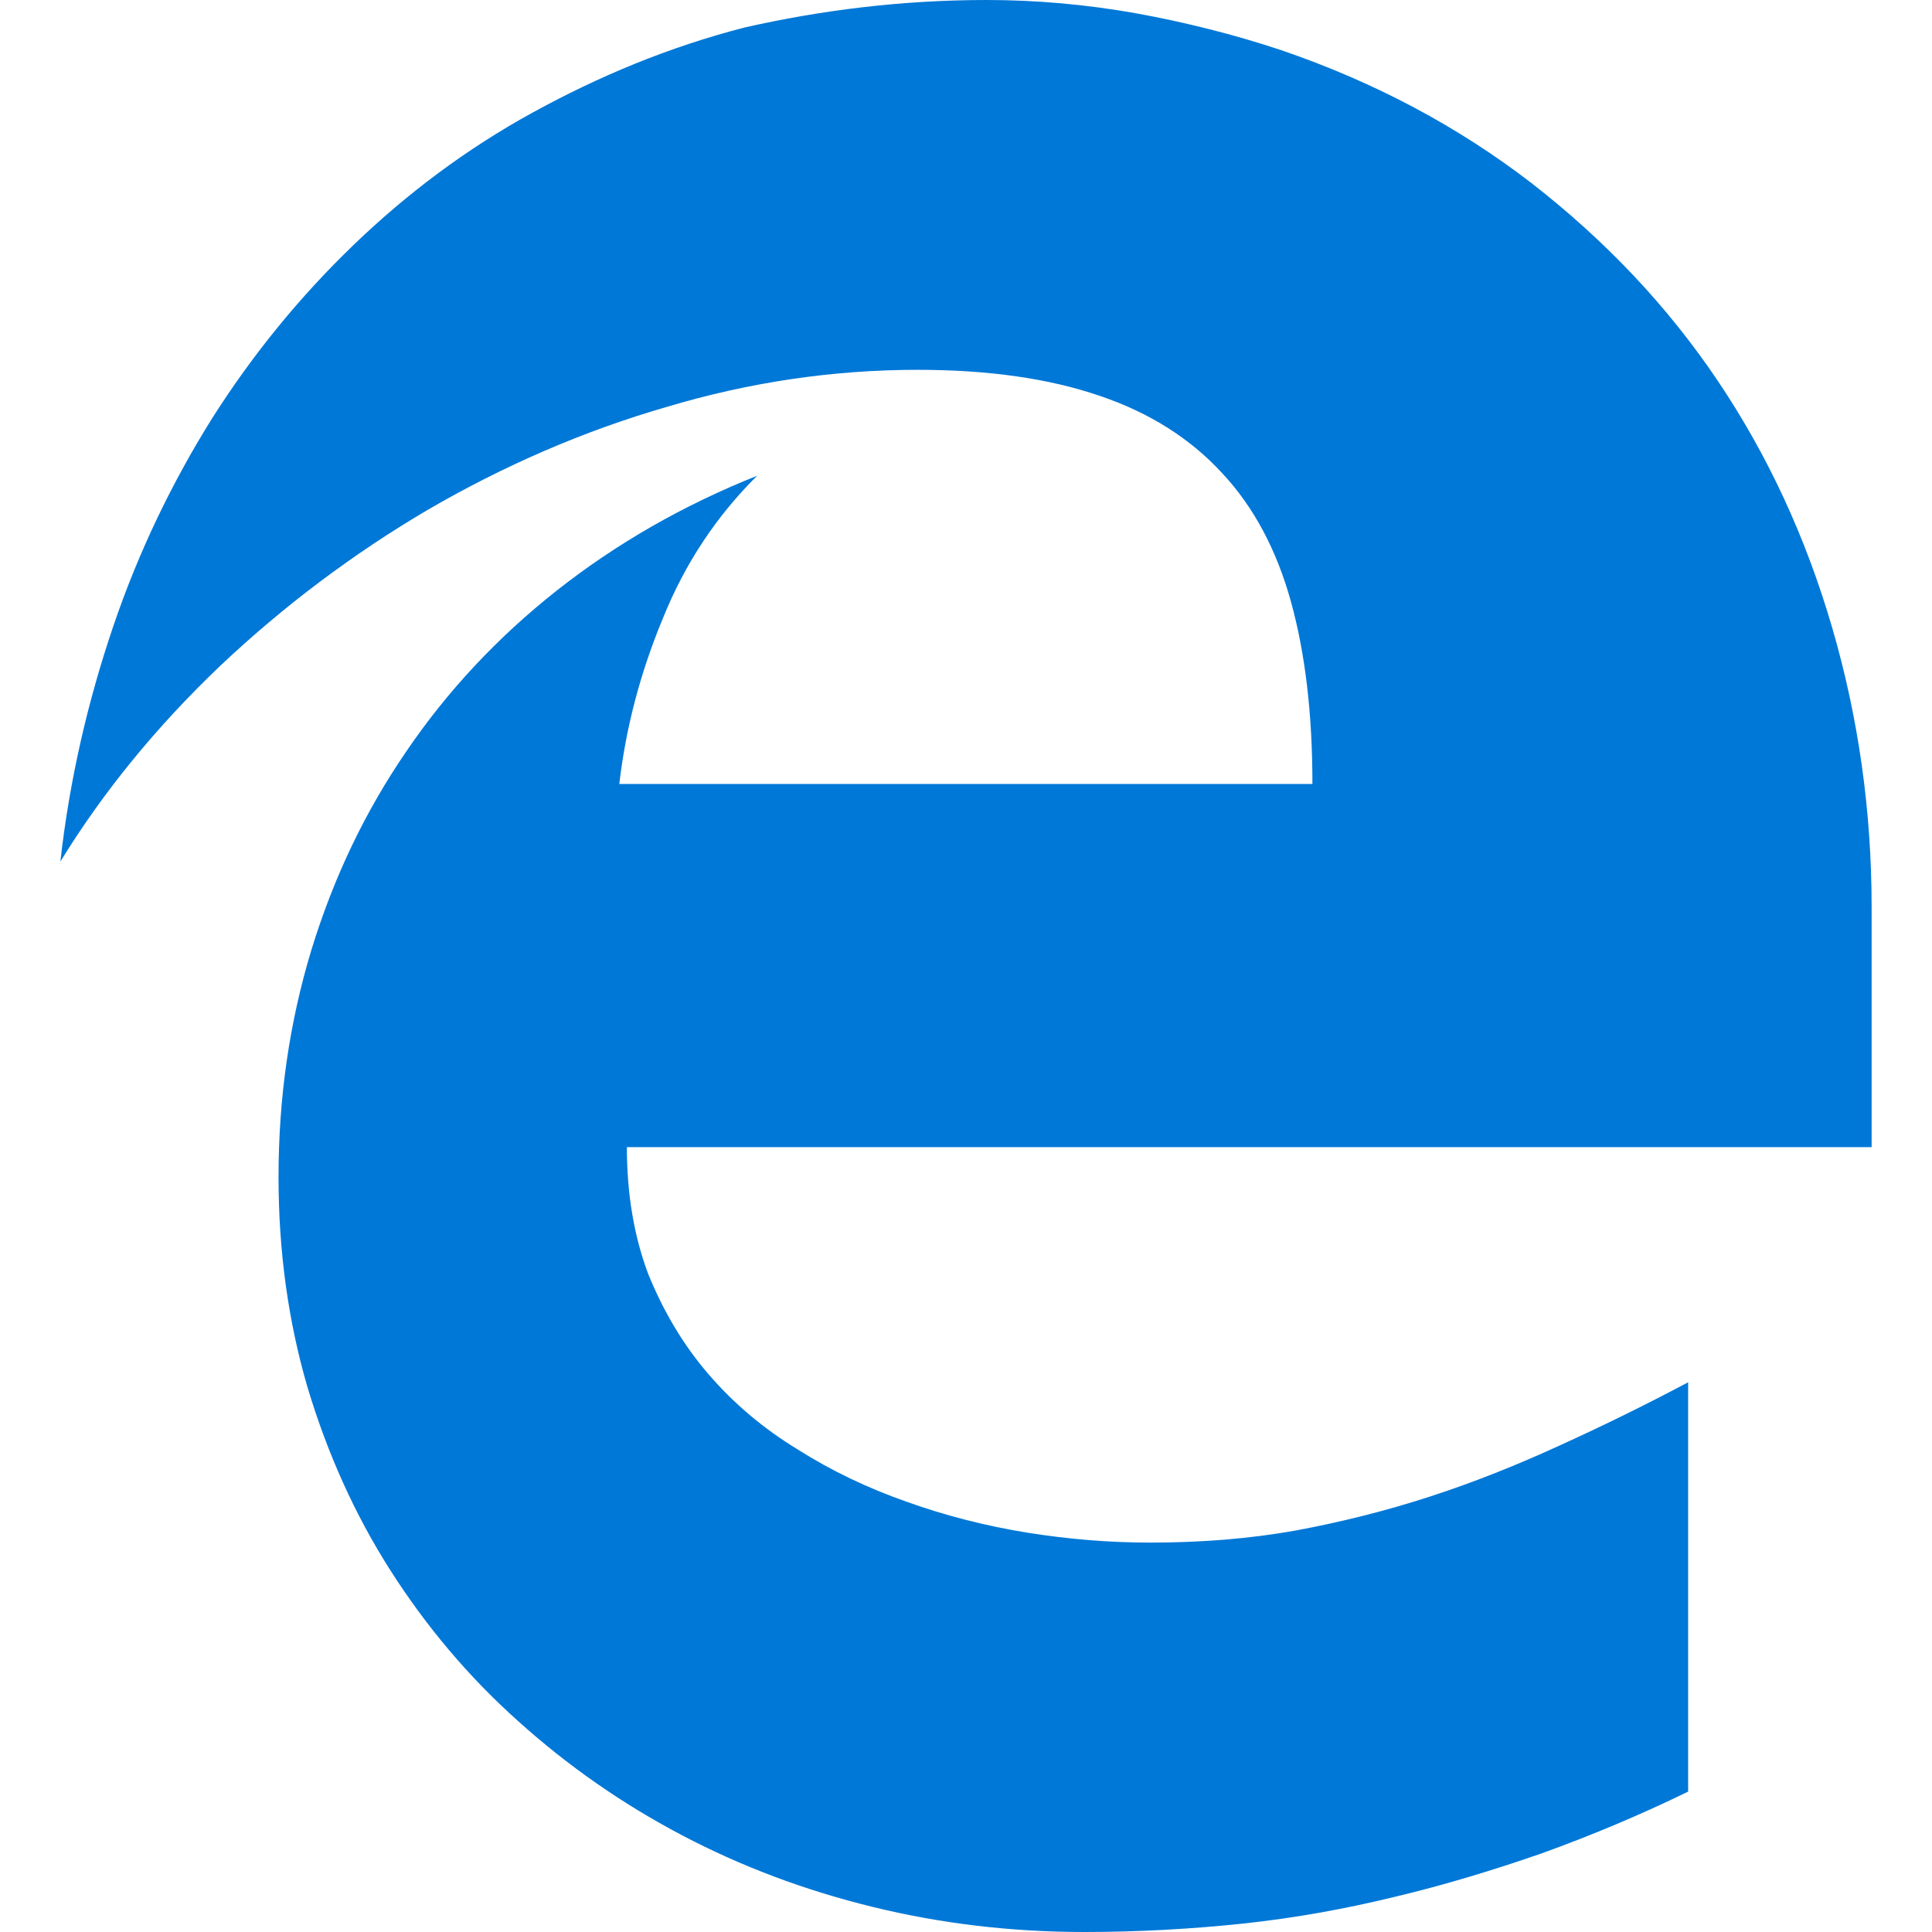
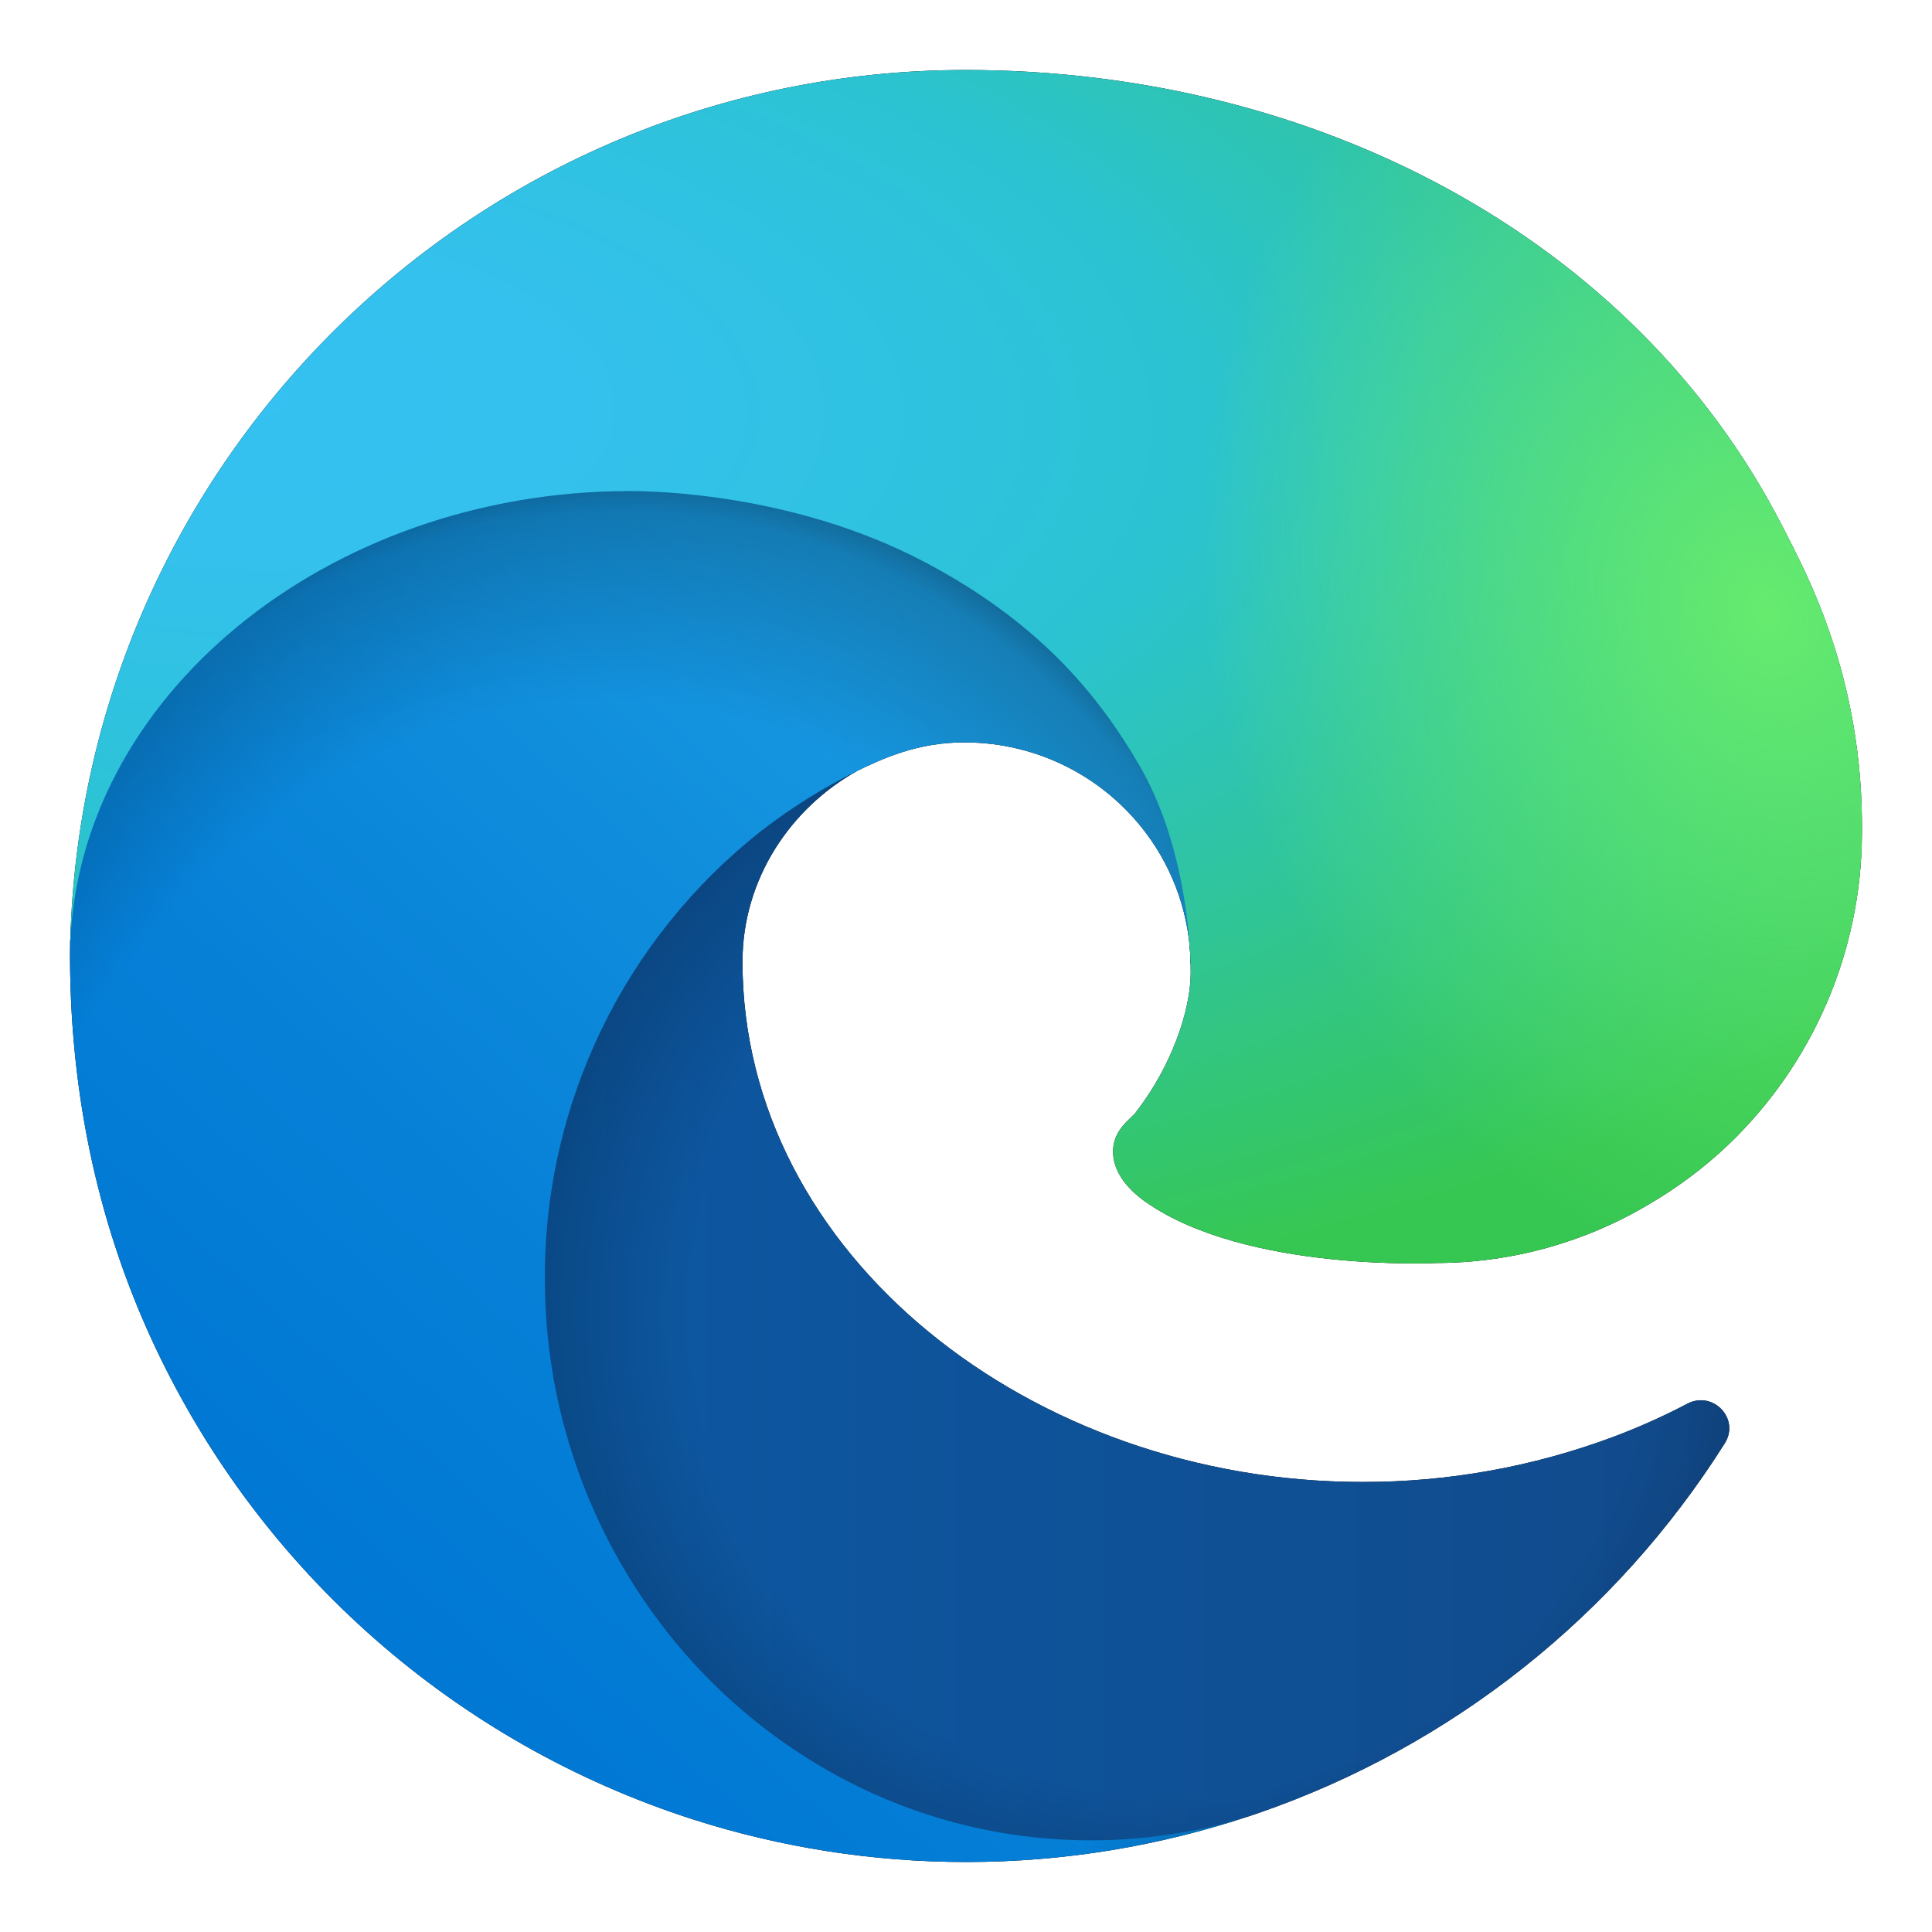
- <svg xmlns="http://www.w3.org/2000/svg" width="36" height="36" viewBox="0 0 36 36" fill="none">
-   <path d="M11.681 21.375C11.681 22.241 11.812 23.029 12.078 23.738C12.362 24.435 12.73 25.059 13.201 25.605C13.671 26.151 14.221 26.617 14.868 27.011C15.491 27.405 16.172 27.731 16.897 27.984C17.617 28.243 18.371 28.434 19.137 28.558C19.913 28.682 20.668 28.744 21.433 28.744C22.397 28.744 23.292 28.671 24.143 28.519C24.993 28.361 25.821 28.153 26.637 27.889C27.454 27.624 28.242 27.309 29.03 26.949C29.824 26.589 30.629 26.196 31.456 25.757V33.384C30.532 33.834 29.625 34.211 28.718 34.538C27.811 34.852 26.904 35.128 25.98 35.347C25.056 35.572 24.12 35.741 23.162 35.843C22.204 35.944 21.223 36 20.203 36C18.842 36 17.527 35.843 16.262 35.533C14.998 35.224 13.813 34.779 12.702 34.194C11.591 33.609 10.576 32.901 9.652 32.068C8.722 31.236 7.934 30.296 7.271 29.256C6.607 28.215 6.097 27.073 5.729 25.847C5.371 24.621 5.19 23.316 5.19 21.932C5.19 20.453 5.394 19.046 5.802 17.702C6.216 16.352 6.8 15.126 7.571 14.001C8.336 12.876 9.272 11.874 10.377 11.002C11.483 10.131 12.725 9.416 14.108 8.865C13.354 9.613 12.764 10.496 12.35 11.526C11.925 12.549 11.659 13.579 11.54 14.608H24.455C24.455 13.314 24.324 12.189 24.058 11.222C23.791 10.254 23.366 9.45 22.771 8.814C22.181 8.173 21.422 7.689 20.486 7.374C19.551 7.054 18.422 6.891 17.101 6.891C15.542 6.891 13.983 7.116 12.424 7.582C10.865 8.033 9.385 8.679 7.979 9.495C6.573 10.322 5.281 11.295 4.101 12.409C2.922 13.534 1.93 14.743 1.125 16.054C1.295 14.535 1.635 13.072 2.106 11.683C2.576 10.294 3.2 9 3.948 7.802C4.697 6.621 5.575 5.541 6.579 4.573C7.582 3.606 8.694 2.773 9.924 2.098C11.154 1.423 12.458 0.877 13.876 0.512C15.293 0.191 16.801 0 18.388 0C19.318 0 20.242 0.084 21.166 0.247C22.09 0.416 22.992 0.641 23.871 0.934C25.617 1.53 27.176 2.362 28.548 3.42C29.92 4.489 31.071 5.704 32.006 7.093C32.942 8.482 33.65 10.018 34.138 11.689C34.626 13.359 34.875 15.098 34.875 16.903V21.375H11.681V21.375Z" fill="#0078D7" />
+ <svg xmlns="http://www.w3.org/2000/svg" xmlns:xlink="http://www.w3.org/1999/xlink" viewBox="0 0 27600 27600">
+   <linearGradient id="a" gradientUnits="userSpaceOnUse" />
+   <linearGradient id="b" x1="6870" x2="24704" y1="18705" y2="18705" xlink:href="#a">
+     <stop offset="0" stop-color="#0c59a4" />
+     <stop offset="1" stop-color="#114a8b" />
+   </linearGradient>
+   <linearGradient id="c" x1="16272" x2="5133" y1="10968" y2="23102" xlink:href="#a">
+     <stop offset="0" stop-color="#1b9de2" />
+     <stop offset=".16" stop-color="#1595df" />
+     <stop offset=".67" stop-color="#0680d7" />
+     <stop offset="1" stop-color="#0078d4" />
+   </linearGradient>
+   <radialGradient id="d" cx="16720" cy="18747" r="9538" xlink:href="#a">
+     <stop offset=".72" stop-opacity="0" />
+     <stop offset=".95" stop-opacity=".53" />
+     <stop offset="1" />
+   </radialGradient>
+   <radialGradient id="e" cx="7130" cy="19866" r="14324" gradientTransform="matrix(.14843 -.98892 .79688 .1196 -8759 25542)" xlink:href="#a">
+     <stop offset=".76" stop-opacity="0" />
+     <stop offset=".95" stop-opacity=".5" />
+     <stop offset="1" />
+   </radialGradient>
+   <radialGradient id="f" cx="2523" cy="4680" r="20243" gradientTransform="matrix(-.03715 .99931 -2.12836 -.07913 13579 3530)" xlink:href="#a">
+     <stop offset="0" stop-color="#35c1f1" />
+     <stop offset=".11" stop-color="#34c1ed" />
+     <stop offset=".23" stop-color="#2fc2df" />
+     <stop offset=".31" stop-color="#2bc3d2" />
+     <stop offset=".67" stop-color="#36c752" />
+   </radialGradient>
+   <radialGradient id="g" cx="24247" cy="7758" r="9734" gradientTransform="matrix(.28109 .95968 -.78353 .22949 24510 -16292)" xlink:href="#a">
+     <stop offset="0" stop-color="#66eb6e" />
+     <stop offset="1" stop-color="#66eb6e" stop-opacity="0" />
+   </radialGradient>
+   <path id="h" d="M24105 20053a9345 9345 0 01-1053 472 10202 10202 0 01-3590 646c-4732 0-8855-3255-8855-7432 0-1175 680-2193 1643-2729-4280 180-5380 4640-5380 7253 0 7387 6810 8137 8276 8137 791 0 1984-230 2704-456l130-44a12834 12834 0 006660-5282c220-350-168-757-535-565z" />
+   <path id="i" d="M11571 25141a7913 7913 0 01-2273-2137 8145 8145 0 01-1514-4740 8093 8093 0 013093-6395 8082 8082 0 011373-859c312-148 846-414 1554-404a3236 3236 0 012569 1297 3184 3184 0 01636 1866c0-21 2446-7960-8005-7960-4390 0-8004 4166-8004 7820 0 2319 538 4170 1212 5604a12833 12833 0 007684 6757 12795 12795 0 003908 610c1414 0 2774-233 4045-656a7575 7575 0 01-6278-803z" />
+   <path id="j" d="M16231 15886c-80 105-330 250-330 566 0 260 170 512 472 723 1438 1003 4149 868 4156 868a5954 5954 0 003027-839 6147 6147 0 001133-850 6180 6180 0 001910-4437c26-2242-796-3732-1133-4392-2120-4141-6694-6525-11668-6525-7011 0-12703 5635-12798 12620 47-3654 3679-6605 7996-6605 350 0 2346 34 4200 1007 1634 858 2490 1894 3086 2921 618 1067 728 2415 728 2952s-271 1333-780 1990z" />
+   <use fill="url(#b)" xlink:href="#h" />
+   <use fill="url(#d)" opacity=".35" xlink:href="#h" />
+   <use fill="url(#c)" xlink:href="#i" />
+   <use fill="url(#e)" opacity=".4" xlink:href="#i" />
+   <use fill="url(#f)" xlink:href="#j" />
+   <use fill="url(#g)" xlink:href="#j" />
</svg>
